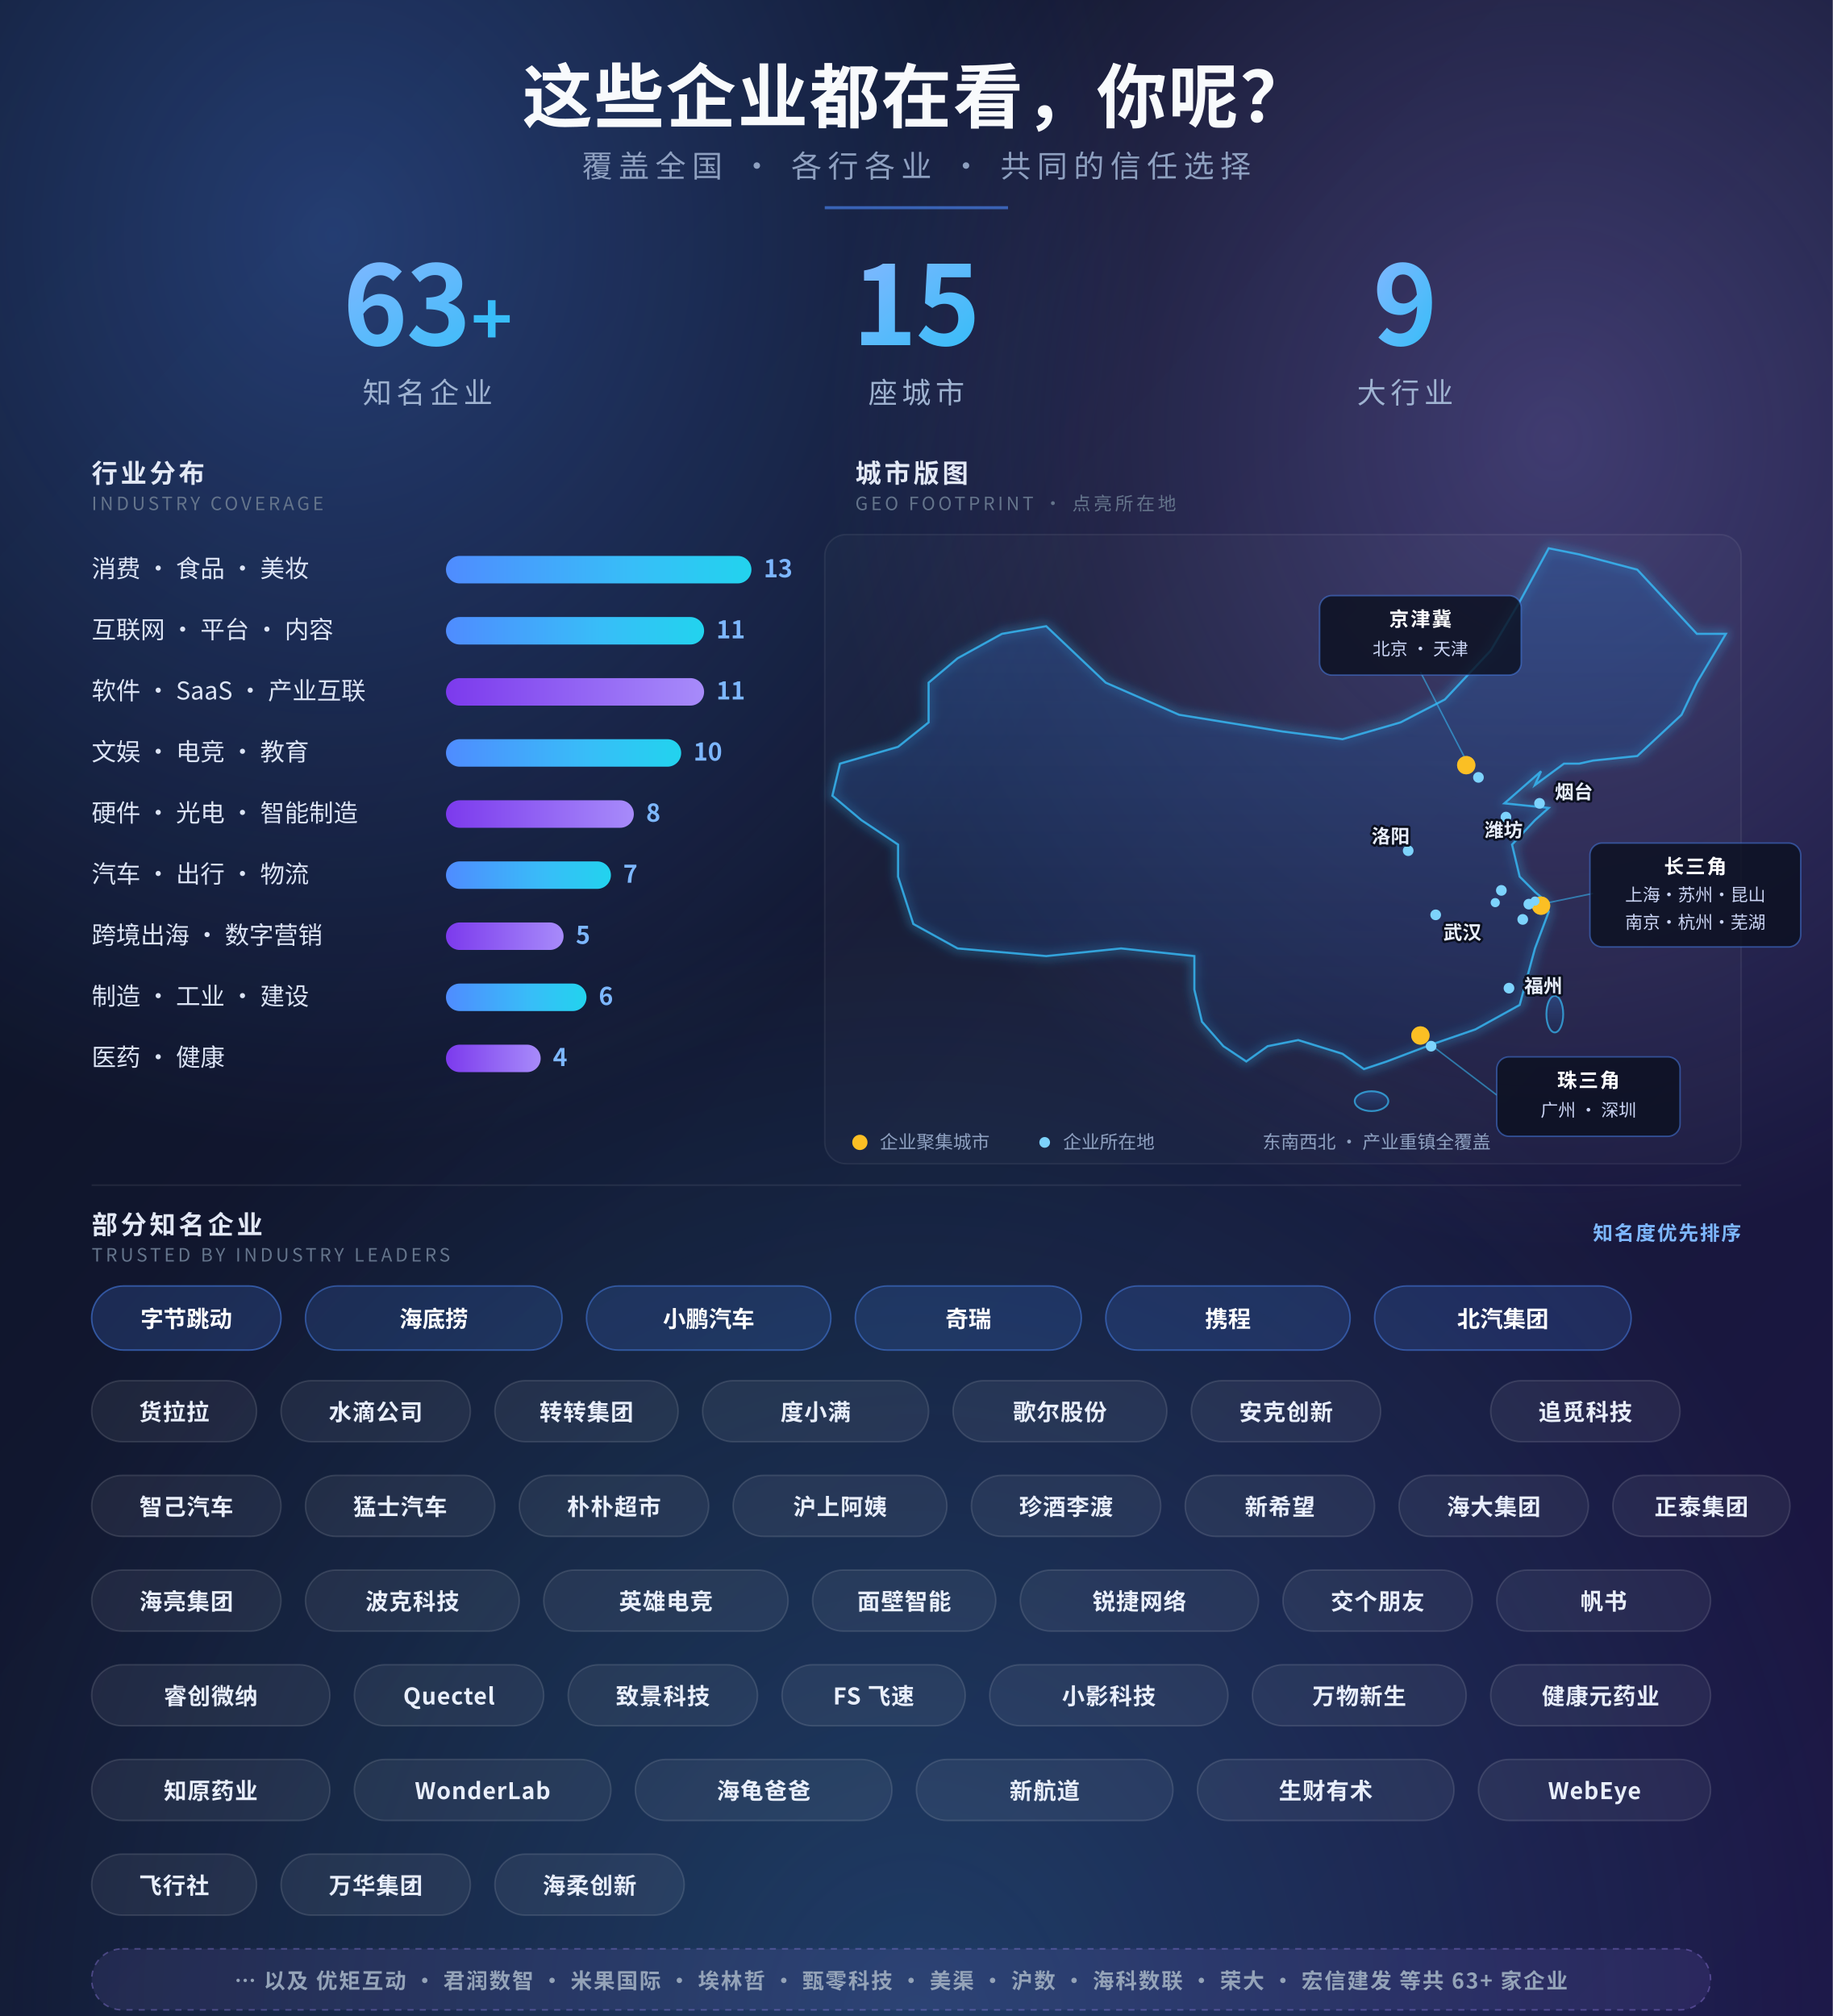
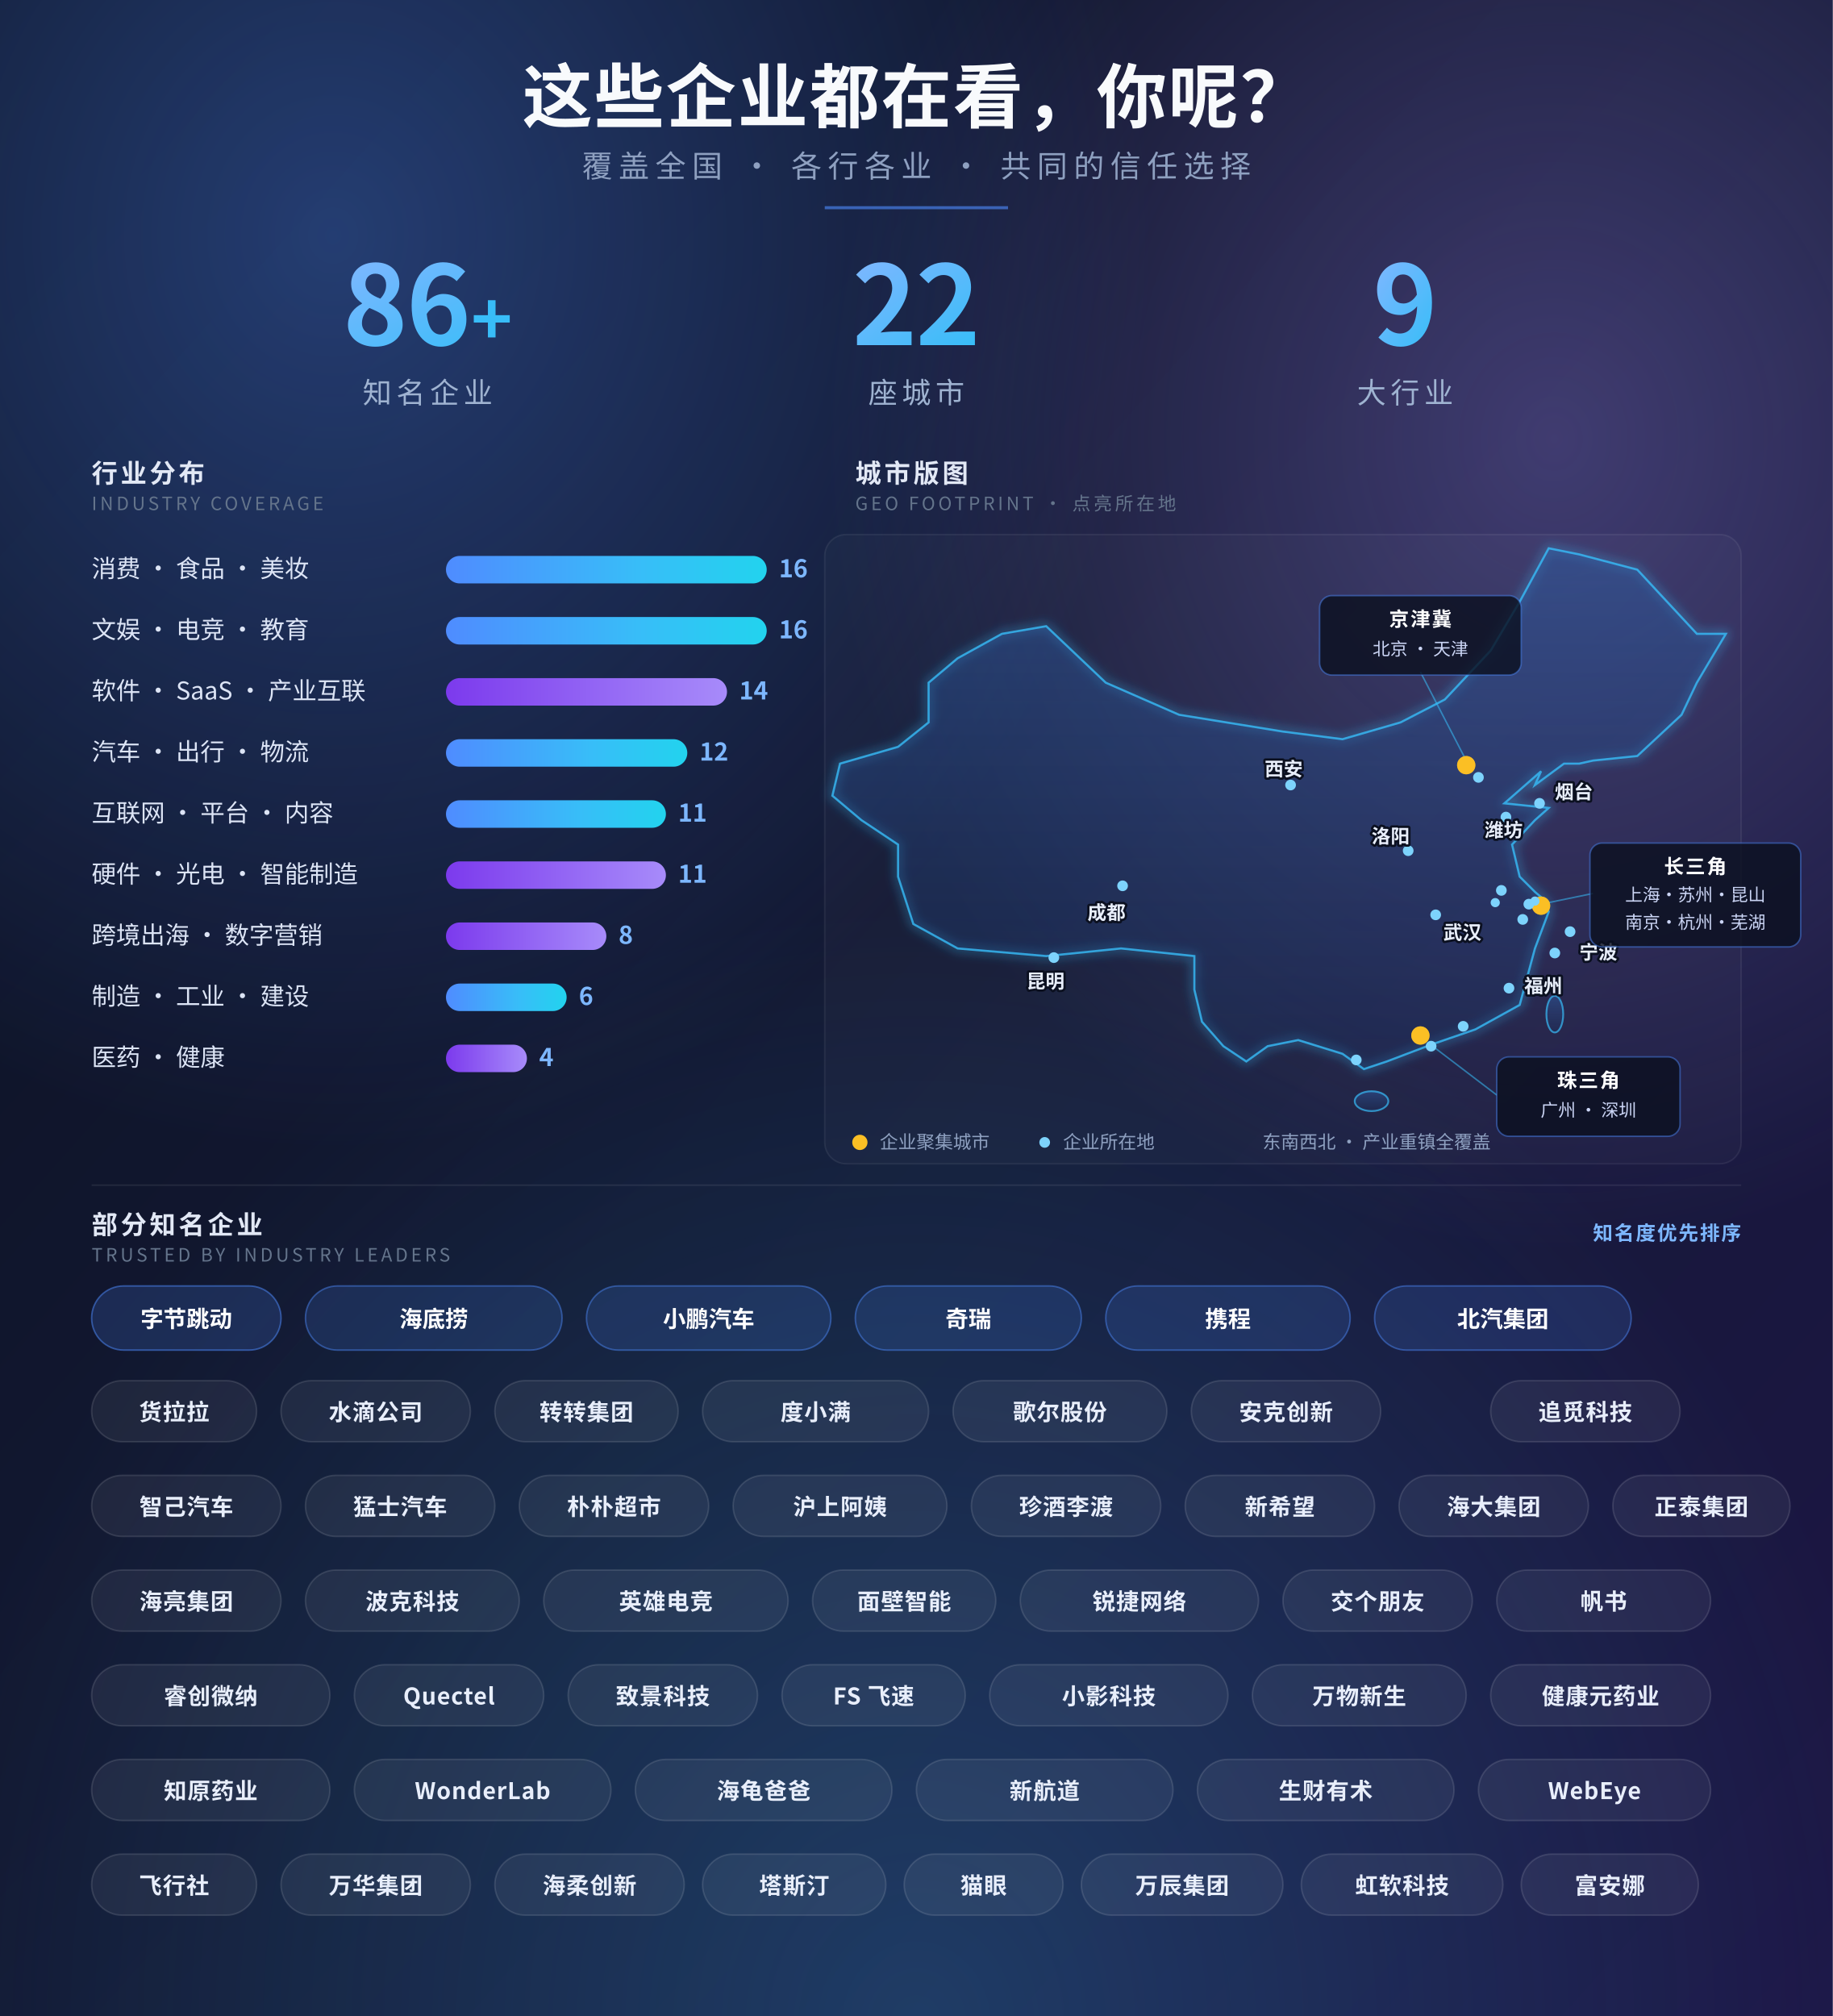
<svg xmlns="http://www.w3.org/2000/svg" viewBox="0 0 1200 1320" font-family="'PingFang SC','Microsoft YaHei','Hiragino Sans GB','Noto Sans CJK SC',sans-serif">
  <defs>
    <linearGradient id="bg" x1="0" y1="0" x2="1" y2="1">
      <stop offset="0%" stop-color="#0B1020" />
      <stop offset="55%" stop-color="#141a36" />
      <stop offset="100%" stop-color="#1d1545" />
    </linearGradient>
    <radialGradient id="glow1" cx="18%" cy="12%" r="45%">
      <stop offset="0%" stop-color="#4F8CFF" stop-opacity="0.35" />
      <stop offset="100%" stop-color="#4F8CFF" stop-opacity="0" />
    </radialGradient>
    <radialGradient id="glow2" cx="85%" cy="22%" r="40%">
      <stop offset="0%" stop-color="#A78BFA" stop-opacity="0.30" />
      <stop offset="100%" stop-color="#A78BFA" stop-opacity="0" />
    </radialGradient>
    <radialGradient id="glow3" cx="50%" cy="100%" r="55%">
      <stop offset="0%" stop-color="#38BDF8" stop-opacity="0.22" />
      <stop offset="100%" stop-color="#38BDF8" stop-opacity="0" />
    </radialGradient>
    <linearGradient id="bar" x1="0" y1="0" x2="1" y2="0">
      <stop offset="0%" stop-color="#4F8CFF" />
      <stop offset="60%" stop-color="#38BDF8" />
      <stop offset="100%" stop-color="#22D3EE" />
    </linearGradient>
    <linearGradient id="bar2" x1="0" y1="0" x2="1" y2="0">
      <stop offset="0%" stop-color="#7C3AED" />
      <stop offset="100%" stop-color="#A78BFA" />
    </linearGradient>
    <linearGradient id="numGrad" x1="0" y1="0" x2="1" y2="1">
      <stop offset="0%" stop-color="#7DB7FF" />
      <stop offset="100%" stop-color="#38BDF8" />
    </linearGradient>
    <linearGradient id="land" x1="0" y1="0" x2="0" y2="1">
      <stop offset="0%" stop-color="#2f5a9e" stop-opacity="0.55" />
      <stop offset="100%" stop-color="#1b2f5c" stop-opacity="0.38" />
    </linearGradient>
    <filter id="mapglow" x="-20%" y="-20%" width="140%" height="140%">
      <feGaussianBlur stdDeviation="3.5" />
    </filter>
    <symbol id="card" overflow="visible">
      <rect rx="18" ry="18" fill="#ffffff" fill-opacity="0.045" />
      <rect rx="18" ry="18" fill="none" stroke="#ffffff" stroke-opacity="0.10" />
    </symbol>
    <style>
      .kpi-num{font-size:72px;font-weight:800;fill:url(#numGrad);letter-spacing:-1px}
      .kpi-lbl{font-size:19px;font-weight:500;fill:#9FB3D1;letter-spacing:3px}
      .h1{font-size:46px;font-weight:800;fill:#F8FAFC;letter-spacing:1px}
      .h2{font-size:20px;font-weight:400;fill:#8EA0C0;letter-spacing:4px}
      .sect{font-size:17px;font-weight:700;fill:#E2E8F5;letter-spacing:2px}
      .sect-en{font-size:12px;font-weight:500;fill:#64748B;letter-spacing:2px}
      .ind-name{font-size:16px;font-weight:500;fill:#DCE4F5}
      .ind-num{font-size:16px;font-weight:700;fill:#7DB7FF}
      .cmap{font-size:12.5px;font-weight:600;fill:#E8EEFB;paint-order:stroke;stroke:#0B1020;stroke-width:3;stroke-linejoin:round}
      .callout-h{font-size:13px;font-weight:700;fill:#FFFFFF;letter-spacing:1px}
      .callout-b{font-size:11.5px;font-weight:500;fill:#CBD5F5}
      .legend{font-size:12px;font-weight:500;fill:#8EA0C0}
      .pill{font-size:15px;font-weight:600;fill:#E8EEFB;letter-spacing:.5px}
      .pill-hot{font-size:15px;font-weight:700;fill:#FFFFFF}
      .footer{font-size:24px;font-weight:700;fill:#CBD5F5;letter-spacing:4px}
      .more{font-size:14px;font-weight:600;fill:#94A3B8;letter-spacing:1px}
      .tag{font-size:13px;font-weight:600;fill:#7DB7FF;letter-spacing:1px}
      @media (prefers-reduced-motion:reduce){animate{display:none}*{animation:none!important}}
    </style>
  </defs>
  <rect width="1200" height="1320" fill="url(#bg)" />
  <rect width="1200" height="1320" fill="url(#glow1)" />
  <rect width="1200" height="1320" fill="url(#glow2)" />
  <rect width="1200" height="1320" fill="url(#glow3)" />
  <text x="600" y="80" text-anchor="middle" class="h1">这些企业都在看，你呢？</text>
  <text x="600" y="116" text-anchor="middle" class="h2">覆盖全国 · 各行各业 · 共同的信任选择</text>
  <line x1="540" y1="136" x2="660" y2="136" stroke="#4F8CFF" stroke-opacity="0.6" stroke-width="2" />
  <g transform="translate(0,158)">
    <g transform="translate(140,0)">
      <use href="#card" width="280" height="130" />
-       <text x="140" y="68" text-anchor="middle" class="kpi-num">63<tspan fill="#38BDF8" font-size="46">+</tspan>
+       <text x="140" y="68" text-anchor="middle" class="kpi-num">86<tspan fill="#38BDF8" font-size="46">+</tspan>
      </text>
      <text x="140" y="106" text-anchor="middle" class="kpi-lbl">知名企业</text>
    </g>
    <g transform="translate(460,0)">
      <use href="#card" width="280" height="130" />
-       <text x="140" y="68" text-anchor="middle" class="kpi-num">15</text>
+       <text x="140" y="68" text-anchor="middle" class="kpi-num">22</text>
      <text x="140" y="106" text-anchor="middle" class="kpi-lbl">座城市</text>
    </g>
    <g transform="translate(780,0)">
      <use href="#card" width="280" height="130" />
      <text x="140" y="68" text-anchor="middle" class="kpi-num">9</text>
      <text x="140" y="106" text-anchor="middle" class="kpi-lbl">大行业</text>
    </g>
  </g>
  <text x="60" y="316" class="sect">行业分布</text>
  <text x="60" y="334" class="sect-en">INDUSTRY COVERAGE</text>
  <text x="560" y="316" class="sect">城市版图</text>
  <text x="560" y="334" class="sect-en">GEO FOOTPRINT · 点亮所在地</text>
  <g transform="translate(60,358)">
    <g transform="translate(0,0)">
      <text x="0" y="20" class="ind-name">消费 · 食品 · 美妆</text>
-       <rect x="232" y="6" width="200" height="18" rx="9" fill="url(#bar)" />
-       <text x="440" y="20" class="ind-num">13</text>
+       <rect x="232" y="6" width="210" height="18" rx="9" fill="url(#bar)" />
+       <text x="450" y="20" class="ind-num">16</text>
    </g>
    <g transform="translate(0,40)">
-       <text x="0" y="20" class="ind-name">互联网 · 平台 · 内容</text>
-       <rect x="232" y="6" width="169" height="18" rx="9" fill="url(#bar)" />
-       <text x="409" y="20" class="ind-num">11</text>
+       <text x="0" y="20" class="ind-name">文娱 · 电竞 · 教育</text>
+       <rect x="232" y="6" width="210" height="18" rx="9" fill="url(#bar)" />
+       <text x="450" y="20" class="ind-num">16</text>
    </g>
    <g transform="translate(0,80)">
      <text x="0" y="20" class="ind-name">软件 · SaaS · 产业互联</text>
-       <rect x="232" y="6" width="169" height="18" rx="9" fill="url(#bar2)" />
-       <text x="409" y="20" class="ind-num">11</text>
+       <rect x="232" y="6" width="184" height="18" rx="9" fill="url(#bar2)" />
+       <text x="424" y="20" class="ind-num">14</text>
    </g>
    <g transform="translate(0,120)">
-       <text x="0" y="20" class="ind-name">文娱 · 电竞 · 教育</text>
-       <rect x="232" y="6" width="154" height="18" rx="9" fill="url(#bar)" />
-       <text x="394" y="20" class="ind-num">10</text>
+       <text x="0" y="20" class="ind-name">汽车 · 出行 · 物流</text>
+       <rect x="232" y="6" width="158" height="18" rx="9" fill="url(#bar)" />
+       <text x="398" y="20" class="ind-num">12</text>
    </g>
    <g transform="translate(0,160)">
+       <text x="0" y="20" class="ind-name">互联网 · 平台 · 内容</text>
+       <rect x="232" y="6" width="144" height="18" rx="9" fill="url(#bar)" />
+       <text x="384" y="20" class="ind-num">11</text>
+     </g>
+     <g transform="translate(0,200)">
      <text x="0" y="20" class="ind-name">硬件 · 光电 · 智能制造</text>
-       <rect x="232" y="6" width="123" height="18" rx="9" fill="url(#bar2)" />
-       <text x="363" y="20" class="ind-num">8</text>
-     </g>
-     <g transform="translate(0,200)">
-       <text x="0" y="20" class="ind-name">汽车 · 出行 · 物流</text>
-       <rect x="232" y="6" width="108" height="18" rx="9" fill="url(#bar)" />
-       <text x="348" y="20" class="ind-num">7</text>
+       <rect x="232" y="6" width="144" height="18" rx="9" fill="url(#bar2)" />
+       <text x="384" y="20" class="ind-num">11</text>
    </g>
    <g transform="translate(0,240)">
      <text x="0" y="20" class="ind-name">跨境出海 · 数字营销</text>
-       <rect x="232" y="6" width="77" height="18" rx="9" fill="url(#bar2)" />
-       <text x="317" y="20" class="ind-num">5</text>
+       <rect x="232" y="6" width="105" height="18" rx="9" fill="url(#bar2)" />
+       <text x="345" y="20" class="ind-num">8</text>
    </g>
    <g transform="translate(0,280)">
      <text x="0" y="20" class="ind-name">制造 · 工业 · 建设</text>
-       <rect x="232" y="6" width="92" height="18" rx="9" fill="url(#bar)" />
-       <text x="332" y="20" class="ind-num">6</text>
+       <rect x="232" y="6" width="79" height="18" rx="9" fill="url(#bar)" />
+       <text x="319" y="20" class="ind-num">6</text>
    </g>
    <g transform="translate(0,320)">
      <text x="0" y="20" class="ind-name">医药 · 健康</text>
-       <rect x="232" y="6" width="62" height="18" rx="9" fill="url(#bar2)" />
-       <text x="302" y="20" class="ind-num">4</text>
+       <rect x="232" y="6" width="53" height="18" rx="9" fill="url(#bar2)" />
+       <text x="293" y="20" class="ind-num">4</text>
    </g>
  </g>
  <g transform="translate(0,-88)">
    <rect x="540" y="438" width="600" height="412" rx="14" fill="#ffffff" fill-opacity="0.025" stroke="#ffffff" stroke-opacity="0.07" />
    <polygon filter="url(#mapglow)" fill="none" stroke="#38BDF8" stroke-width="3" stroke-opacity="0.55" points="545,609 550,588 588,577 608,561 608,535 627,519 656,503 685,498 724,535 772,556 840,567 879,572 917,561 946,546 976,514 995,482 1014,447 1034,451 1072,461 1111,503 1130,503 1111,535 1101,556 1072,583 1043,586 1034,588 1024,588 1005,602 1009,593 985,614 1014,617 1005,625 990,641 995,662 1005,672 1012,678 1014,685 1005,709 995,746 966,762 937,772 908,783 893,788 879,778 850,769 830,773 816,783 801,773 787,757 782,736 782,714 734,709 685,714 627,709 598,693 588,662 588,641 564,625" />
    <polygon fill="url(#land)" stroke="#38BDF8" stroke-width="1.4" stroke-opacity="0.8" points="545,609 550,588 588,577 608,561 608,535 627,519 656,503 685,498 724,535 772,556 840,567 879,572 917,561 946,546 976,514 995,482 1014,447 1034,451 1072,461 1111,503 1130,503 1111,535 1101,556 1072,583 1043,586 1034,588 1024,588 1005,602 1009,593 985,614 1014,617 1005,625 990,641 995,662 1005,672 1012,678 1014,685 1005,709 995,746 966,762 937,772 908,783 893,788 879,778 850,769 830,773 816,783 801,773 787,757 782,736 782,714 734,709 685,714 627,709 598,693 588,662 588,641 564,625" />
    <ellipse cx="898" cy="809" rx="11" ry="6.5" fill="url(#land)" stroke="#38BDF8" stroke-width="1.2" stroke-opacity="0.7" />
    <ellipse cx="1018" cy="752" rx="5.5" ry="12" fill="url(#land)" stroke="#38BDF8" stroke-width="1.2" stroke-opacity="0.7" />
    <line x1="930" y1="528" x2="960" y2="586" stroke="#38BDF8" stroke-width="1" stroke-opacity="0.55" />
    <line x1="1043" y1="673" x2="1009" y2="680" stroke="#38BDF8" stroke-width="1" stroke-opacity="0.55" />
    <line x1="980" y1="805" x2="938" y2="773" stroke="#38BDF8" stroke-width="1" stroke-opacity="0.55" />
    <g>
      <circle cx="960" cy="589" r="6" fill="#FBBF24" />
      <circle cx="960" cy="589" r="6" fill="#FBBF24" opacity="0.5">
        <animate attributeName="r" values="6;14;6" dur="2.6s" repeatCount="indefinite" />
        <animate attributeName="opacity" values="0.5;0;0.5" dur="2.6s" repeatCount="indefinite" />
      </circle>
      <circle cx="968" cy="597" r="3.5" fill="#7DD3FC" />
    </g>
    <g>
      <circle cx="1009" cy="681" r="6" fill="#FBBF24" />
      <circle cx="1009" cy="681" r="6" fill="#FBBF24" opacity="0.5">
        <animate attributeName="r" values="6;14;6" dur="2.9s" repeatCount="indefinite" />
        <animate attributeName="opacity" values="0.5;0;0.5" dur="2.9s" repeatCount="indefinite" />
      </circle>
      <circle cx="1001" cy="680" r="3.5" fill="#7DD3FC" />
      <circle cx="1005" cy="678" r="3" fill="#7DD3FC" />
      <circle cx="983" cy="671" r="3.5" fill="#7DD3FC" />
      <circle cx="997" cy="690" r="3.5" fill="#7DD3FC" />
      <circle cx="979" cy="679" r="3" fill="#7DD3FC" />
    </g>
    <g>
      <circle cx="930" cy="766" r="6" fill="#FBBF24" />
      <circle cx="930" cy="766" r="6" fill="#FBBF24" opacity="0.5">
        <animate attributeName="r" values="6;14;6" dur="3.2s" repeatCount="indefinite" />
        <animate attributeName="opacity" values="0.5;0;0.5" dur="3.2s" repeatCount="indefinite" />
      </circle>
      <circle cx="937" cy="773" r="3.5" fill="#7DD3FC" />
    </g>
    <circle cx="1008" cy="614" r="3.5" fill="#7DD3FC" />
    <circle cx="986" cy="623" r="3.5" fill="#7DD3FC" />
    <circle cx="922" cy="645" r="3.5" fill="#7DD3FC" />
    <circle cx="940" cy="687" r="3.5" fill="#7DD3FC" />
    <circle cx="988" cy="735" r="3.5" fill="#7DD3FC" />
+     <circle cx="735" cy="668" r="3.5" fill="#7DD3FC" />
+     <circle cx="845" cy="602" r="3.5" fill="#7DD3FC" />
+     <circle cx="1028" cy="698" r="3.5" fill="#7DD3FC" />
+     <circle cx="1018" cy="712" r="3.5" fill="#7DD3FC" />
+     <circle cx="690" cy="715" r="3.5" fill="#7DD3FC" />
+     <circle cx="888" cy="782" r="3.5" fill="#7DD3FC" />
+     <circle cx="958" cy="760" r="3.5" fill="#7DD3FC" />
    <text x="1018" y="611" class="cmap">烟台</text>
    <text x="972" y="636" class="cmap">潍坊</text>
    <text x="898" y="640" class="cmap">洛阳</text>
    <text x="945" y="703" class="cmap">武汉</text>
    <text x="998" y="738" class="cmap">福州</text>
+     <text x="712" y="690" class="cmap">成都</text>
+     <text x="828" y="596" class="cmap">西安</text>
+     <text x="1034" y="716" class="cmap">宁波</text>
+     <text x="672" y="735" class="cmap">昆明</text>
    <g>
      <rect x="864" y="478" width="132" height="52" rx="8" fill="#0B1020" fill-opacity="0.82" stroke="#4F8CFF" stroke-opacity="0.45" />
      <text x="930" y="498" text-anchor="middle" class="callout-h">京津冀</text>
      <text x="930" y="517" text-anchor="middle" class="callout-b">北京 · 天津</text>
    </g>
    <g>
      <rect x="1041" y="640" width="138" height="68" rx="8" fill="#0B1020" fill-opacity="0.82" stroke="#4F8CFF" stroke-opacity="0.45" />
      <text x="1110" y="660" text-anchor="middle" class="callout-h">长三角</text>
      <text x="1110" y="678" text-anchor="middle" class="callout-b">上海·苏州·昆山</text>
      <text x="1110" y="696" text-anchor="middle" class="callout-b">南京·杭州·芜湖</text>
    </g>
    <g>
      <rect x="980" y="780" width="120" height="52" rx="8" fill="#0B1020" fill-opacity="0.82" stroke="#4F8CFF" stroke-opacity="0.45" />
      <text x="1040" y="800" text-anchor="middle" class="callout-h">珠三角</text>
      <text x="1040" y="819" text-anchor="middle" class="callout-b">广州 · 深圳</text>
    </g>
    <g transform="translate(556,836)">
      <circle cx="7" cy="0" r="5" fill="#FBBF24" />
      <text x="20" y="4" class="legend">企业聚集城市</text>
      <circle cx="128" cy="0" r="3.5" fill="#7DD3FC" />
      <text x="140" y="4" class="legend">企业所在地</text>
      <text x="420" y="4" text-anchor="end" class="legend">东南西北 · 产业重镇全覆盖</text>
    </g>
  </g>
  <line x1="60" y1="776" x2="1140" y2="776" stroke="#ffffff" stroke-opacity="0.08" stroke-width="1" />
  <text x="60" y="808" class="sect">部分知名企业</text>
  <text x="60" y="826" class="sect-en">TRUSTED BY INDUSTRY LEADERS</text>
  <text x="1140" y="812" text-anchor="end" class="tag">知名度优先排序</text>
  <g transform="translate(60,842)">
    <g transform="translate(0,0)">
      <rect width="124" height="42" rx="21" fill="#4F8CFF" fill-opacity="0.18" stroke="#4F8CFF" stroke-opacity="0.5" />
      <text x="62" y="27" text-anchor="middle" class="pill-hot">字节跳动</text>
    </g>
    <g transform="translate(140,0)">
      <rect width="168" height="42" rx="21" fill="#4F8CFF" fill-opacity="0.16" stroke="#4F8CFF" stroke-opacity="0.45" />
      <text x="84" y="27" text-anchor="middle" class="pill-hot">海底捞</text>
    </g>
    <g transform="translate(324,0)">
      <rect width="160" height="42" rx="21" fill="#4F8CFF" fill-opacity="0.16" stroke="#4F8CFF" stroke-opacity="0.45" />
      <text x="80" y="27" text-anchor="middle" class="pill-hot">小鹏汽车</text>
    </g>
    <g transform="translate(500,0)">
      <rect width="148" height="42" rx="21" fill="#4F8CFF" fill-opacity="0.16" stroke="#4F8CFF" stroke-opacity="0.45" />
      <text x="74" y="27" text-anchor="middle" class="pill-hot">奇瑞</text>
    </g>
    <g transform="translate(664,0)">
      <rect width="160" height="42" rx="21" fill="#4F8CFF" fill-opacity="0.16" stroke="#4F8CFF" stroke-opacity="0.45" />
      <text x="80" y="27" text-anchor="middle" class="pill-hot">携程</text>
    </g>
    <g transform="translate(840,0)">
      <rect width="168" height="42" rx="21" fill="#4F8CFF" fill-opacity="0.16" stroke="#4F8CFF" stroke-opacity="0.45" />
      <text x="84" y="27" text-anchor="middle" class="pill-hot">北汽集团</text>
    </g>
    <g transform="translate(0,62)">
      <rect width="108" height="40" rx="20" fill="#ffffff" fill-opacity="0.06" stroke="#ffffff" stroke-opacity="0.12" />
      <text x="54" y="26" text-anchor="middle" class="pill">货拉拉</text>
    </g>
    <g transform="translate(124,62)">
      <rect width="124" height="40" rx="20" fill="#ffffff" fill-opacity="0.06" stroke="#ffffff" stroke-opacity="0.12" />
      <text x="62" y="26" text-anchor="middle" class="pill">水滴公司</text>
    </g>
    <g transform="translate(264,62)">
      <rect width="120" height="40" rx="20" fill="#ffffff" fill-opacity="0.06" stroke="#ffffff" stroke-opacity="0.12" />
      <text x="60" y="26" text-anchor="middle" class="pill">转转集团</text>
    </g>
    <g transform="translate(400,62)">
      <rect width="148" height="40" rx="20" fill="#ffffff" fill-opacity="0.06" stroke="#ffffff" stroke-opacity="0.12" />
      <text x="74" y="26" text-anchor="middle" class="pill">度小满</text>
    </g>
    <g transform="translate(564,62)">
      <rect width="140" height="40" rx="20" fill="#ffffff" fill-opacity="0.06" stroke="#ffffff" stroke-opacity="0.12" />
      <text x="70" y="26" text-anchor="middle" class="pill">歌尔股份</text>
    </g>
    <g transform="translate(720,62)">
      <rect width="124" height="40" rx="20" fill="#ffffff" fill-opacity="0.06" stroke="#ffffff" stroke-opacity="0.12" />
      <text x="62" y="26" text-anchor="middle" class="pill">安克创新</text>
    </g>
    <g transform="translate(916,62)">
      <rect width="124" height="40" rx="20" fill="#ffffff" fill-opacity="0.06" stroke="#ffffff" stroke-opacity="0.12" />
      <text x="62" y="26" text-anchor="middle" class="pill">追觅科技</text>
    </g>
    <g transform="translate(0,124)">
      <rect width="124" height="40" rx="20" fill="#ffffff" fill-opacity="0.06" stroke="#ffffff" stroke-opacity="0.12" />
      <text x="62" y="26" text-anchor="middle" class="pill">智己汽车</text>
    </g>
    <g transform="translate(140,124)">
      <rect width="124" height="40" rx="20" fill="#ffffff" fill-opacity="0.06" stroke="#ffffff" stroke-opacity="0.12" />
      <text x="62" y="26" text-anchor="middle" class="pill">猛士汽车</text>
    </g>
    <g transform="translate(280,124)">
      <rect width="124" height="40" rx="20" fill="#ffffff" fill-opacity="0.06" stroke="#ffffff" stroke-opacity="0.12" />
      <text x="62" y="26" text-anchor="middle" class="pill">朴朴超市</text>
    </g>
    <g transform="translate(420,124)">
      <rect width="140" height="40" rx="20" fill="#ffffff" fill-opacity="0.06" stroke="#ffffff" stroke-opacity="0.12" />
      <text x="70" y="26" text-anchor="middle" class="pill">沪上阿姨</text>
    </g>
    <g transform="translate(576,124)">
      <rect width="124" height="40" rx="20" fill="#ffffff" fill-opacity="0.06" stroke="#ffffff" stroke-opacity="0.12" />
      <text x="62" y="26" text-anchor="middle" class="pill">珍酒李渡</text>
    </g>
    <g transform="translate(716,124)">
      <rect width="124" height="40" rx="20" fill="#ffffff" fill-opacity="0.06" stroke="#ffffff" stroke-opacity="0.12" />
      <text x="62" y="26" text-anchor="middle" class="pill">新希望</text>
    </g>
    <g transform="translate(856,124)">
      <rect width="124" height="40" rx="20" fill="#ffffff" fill-opacity="0.06" stroke="#ffffff" stroke-opacity="0.12" />
      <text x="62" y="26" text-anchor="middle" class="pill">海大集团</text>
    </g>
    <g transform="translate(996,124)">
      <rect width="116" height="40" rx="20" fill="#ffffff" fill-opacity="0.06" stroke="#ffffff" stroke-opacity="0.12" />
      <text x="58" y="26" text-anchor="middle" class="pill">正泰集团</text>
    </g>
    <g transform="translate(0,186)">
      <rect width="124" height="40" rx="20" fill="#ffffff" fill-opacity="0.06" stroke="#ffffff" stroke-opacity="0.12" />
      <text x="62" y="26" text-anchor="middle" class="pill">海亮集团</text>
    </g>
    <g transform="translate(140,186)">
      <rect width="140" height="40" rx="20" fill="#ffffff" fill-opacity="0.06" stroke="#ffffff" stroke-opacity="0.12" />
      <text x="70" y="26" text-anchor="middle" class="pill">波克科技</text>
    </g>
    <g transform="translate(296,186)">
      <rect width="160" height="40" rx="20" fill="#ffffff" fill-opacity="0.06" stroke="#ffffff" stroke-opacity="0.12" />
      <text x="80" y="26" text-anchor="middle" class="pill">英雄电竞</text>
    </g>
    <g transform="translate(472,186)">
      <rect width="120" height="40" rx="20" fill="#ffffff" fill-opacity="0.06" stroke="#ffffff" stroke-opacity="0.12" />
      <text x="60" y="26" text-anchor="middle" class="pill">面壁智能</text>
    </g>
    <g transform="translate(608,186)">
      <rect width="156" height="40" rx="20" fill="#ffffff" fill-opacity="0.06" stroke="#ffffff" stroke-opacity="0.12" />
      <text x="78" y="26" text-anchor="middle" class="pill">锐捷网络</text>
    </g>
    <g transform="translate(780,186)">
      <rect width="124" height="40" rx="20" fill="#ffffff" fill-opacity="0.06" stroke="#ffffff" stroke-opacity="0.12" />
      <text x="62" y="26" text-anchor="middle" class="pill">交个朋友</text>
    </g>
    <g transform="translate(920,186)">
      <rect width="140" height="40" rx="20" fill="#ffffff" fill-opacity="0.06" stroke="#ffffff" stroke-opacity="0.12" />
      <text x="70" y="26" text-anchor="middle" class="pill">帆书</text>
    </g>
    <g transform="translate(0,248)">
      <rect width="156" height="40" rx="20" fill="#ffffff" fill-opacity="0.06" stroke="#ffffff" stroke-opacity="0.12" />
      <text x="78" y="26" text-anchor="middle" class="pill">睿创微纳</text>
    </g>
    <g transform="translate(172,248)">
      <rect width="124" height="40" rx="20" fill="#ffffff" fill-opacity="0.06" stroke="#ffffff" stroke-opacity="0.12" />
      <text x="62" y="26" text-anchor="middle" class="pill">Quectel</text>
    </g>
    <g transform="translate(312,248)">
      <rect width="124" height="40" rx="20" fill="#ffffff" fill-opacity="0.06" stroke="#ffffff" stroke-opacity="0.12" />
      <text x="62" y="26" text-anchor="middle" class="pill">致景科技</text>
    </g>
    <g transform="translate(452,248)">
      <rect width="120" height="40" rx="20" fill="#ffffff" fill-opacity="0.06" stroke="#ffffff" stroke-opacity="0.12" />
      <text x="60" y="26" text-anchor="middle" class="pill">FS 飞速</text>
    </g>
    <g transform="translate(588,248)">
      <rect width="156" height="40" rx="20" fill="#ffffff" fill-opacity="0.06" stroke="#ffffff" stroke-opacity="0.12" />
      <text x="78" y="26" text-anchor="middle" class="pill">小影科技</text>
    </g>
    <g transform="translate(760,248)">
      <rect width="140" height="40" rx="20" fill="#ffffff" fill-opacity="0.06" stroke="#ffffff" stroke-opacity="0.12" />
      <text x="70" y="26" text-anchor="middle" class="pill">万物新生</text>
    </g>
    <g transform="translate(916,248)">
      <rect width="144" height="40" rx="20" fill="#ffffff" fill-opacity="0.06" stroke="#ffffff" stroke-opacity="0.12" />
      <text x="72" y="26" text-anchor="middle" class="pill">健康元药业</text>
    </g>
    <g transform="translate(0,310)">
      <rect width="156" height="40" rx="20" fill="#ffffff" fill-opacity="0.06" stroke="#ffffff" stroke-opacity="0.12" />
      <text x="78" y="26" text-anchor="middle" class="pill">知原药业</text>
    </g>
    <g transform="translate(172,310)">
      <rect width="168" height="40" rx="20" fill="#ffffff" fill-opacity="0.06" stroke="#ffffff" stroke-opacity="0.12" />
      <text x="84" y="26" text-anchor="middle" class="pill">WonderLab</text>
    </g>
    <g transform="translate(356,310)">
      <rect width="168" height="40" rx="20" fill="#ffffff" fill-opacity="0.06" stroke="#ffffff" stroke-opacity="0.12" />
      <text x="84" y="26" text-anchor="middle" class="pill">海龟爸爸</text>
    </g>
    <g transform="translate(540,310)">
      <rect width="168" height="40" rx="20" fill="#ffffff" fill-opacity="0.06" stroke="#ffffff" stroke-opacity="0.12" />
      <text x="84" y="26" text-anchor="middle" class="pill">新航道</text>
    </g>
    <g transform="translate(724,310)">
      <rect width="168" height="40" rx="20" fill="#ffffff" fill-opacity="0.06" stroke="#ffffff" stroke-opacity="0.12" />
      <text x="84" y="26" text-anchor="middle" class="pill">生财有术</text>
    </g>
    <g transform="translate(908,310)">
      <rect width="152" height="40" rx="20" fill="#ffffff" fill-opacity="0.06" stroke="#ffffff" stroke-opacity="0.12" />
      <text x="76" y="26" text-anchor="middle" class="pill">WebEye</text>
    </g>
    <g transform="translate(0,372)">
      <rect width="108" height="40" rx="20" fill="#ffffff" fill-opacity="0.06" stroke="#ffffff" stroke-opacity="0.12" />
      <text x="54" y="26" text-anchor="middle" class="pill">飞行社</text>
      <rect x="124" width="124" height="40" rx="20" fill="#ffffff" fill-opacity="0.06" stroke="#ffffff" stroke-opacity="0.12" />
      <text x="186" y="26" text-anchor="middle" class="pill">万华集团</text>
      <rect x="264" width="124" height="40" rx="20" fill="#ffffff" fill-opacity="0.06" stroke="#ffffff" stroke-opacity="0.12" />
      <text x="326" y="26" text-anchor="middle" class="pill">海柔创新</text>
-     </g>
-     <g transform="translate(0,434)">
-       <rect width="1060" height="40" rx="20" fill="#A78BFA" fill-opacity="0.10" stroke="#A78BFA" stroke-opacity="0.35" stroke-dasharray="4 4" />
-       <text x="530" y="26" text-anchor="middle" class="more">… 以及 优矩互动 · 君润数智 · 米果国际 · 埃林哲 · 甄零科技 · 美渠 · 沪数 · 海科数联 · 荣大 · 宏信建发 等共 63+ 家企业</text>
+       <rect x="400" width="120" height="40" rx="20" fill="#ffffff" fill-opacity="0.06" stroke="#ffffff" stroke-opacity="0.12" />
+       <text x="460" y="26" text-anchor="middle" class="pill">塔斯汀</text>
+       <rect x="532" width="104" height="40" rx="20" fill="#ffffff" fill-opacity="0.06" stroke="#ffffff" stroke-opacity="0.12" />
+       <text x="584" y="26" text-anchor="middle" class="pill">猫眼</text>
+       <rect x="648" width="132" height="40" rx="20" fill="#ffffff" fill-opacity="0.06" stroke="#ffffff" stroke-opacity="0.12" />
+       <text x="714" y="26" text-anchor="middle" class="pill">万辰集团</text>
+       <rect x="792" width="132" height="40" rx="20" fill="#ffffff" fill-opacity="0.06" stroke="#ffffff" stroke-opacity="0.12" />
+       <text x="858" y="26" text-anchor="middle" class="pill">虹软科技</text>
+       <rect x="936" width="116" height="40" rx="20" fill="#ffffff" fill-opacity="0.06" stroke="#ffffff" stroke-opacity="0.12" />
+       <text x="994" y="26" text-anchor="middle" class="pill">富安娜</text>
    </g>
  </g>
</svg>
